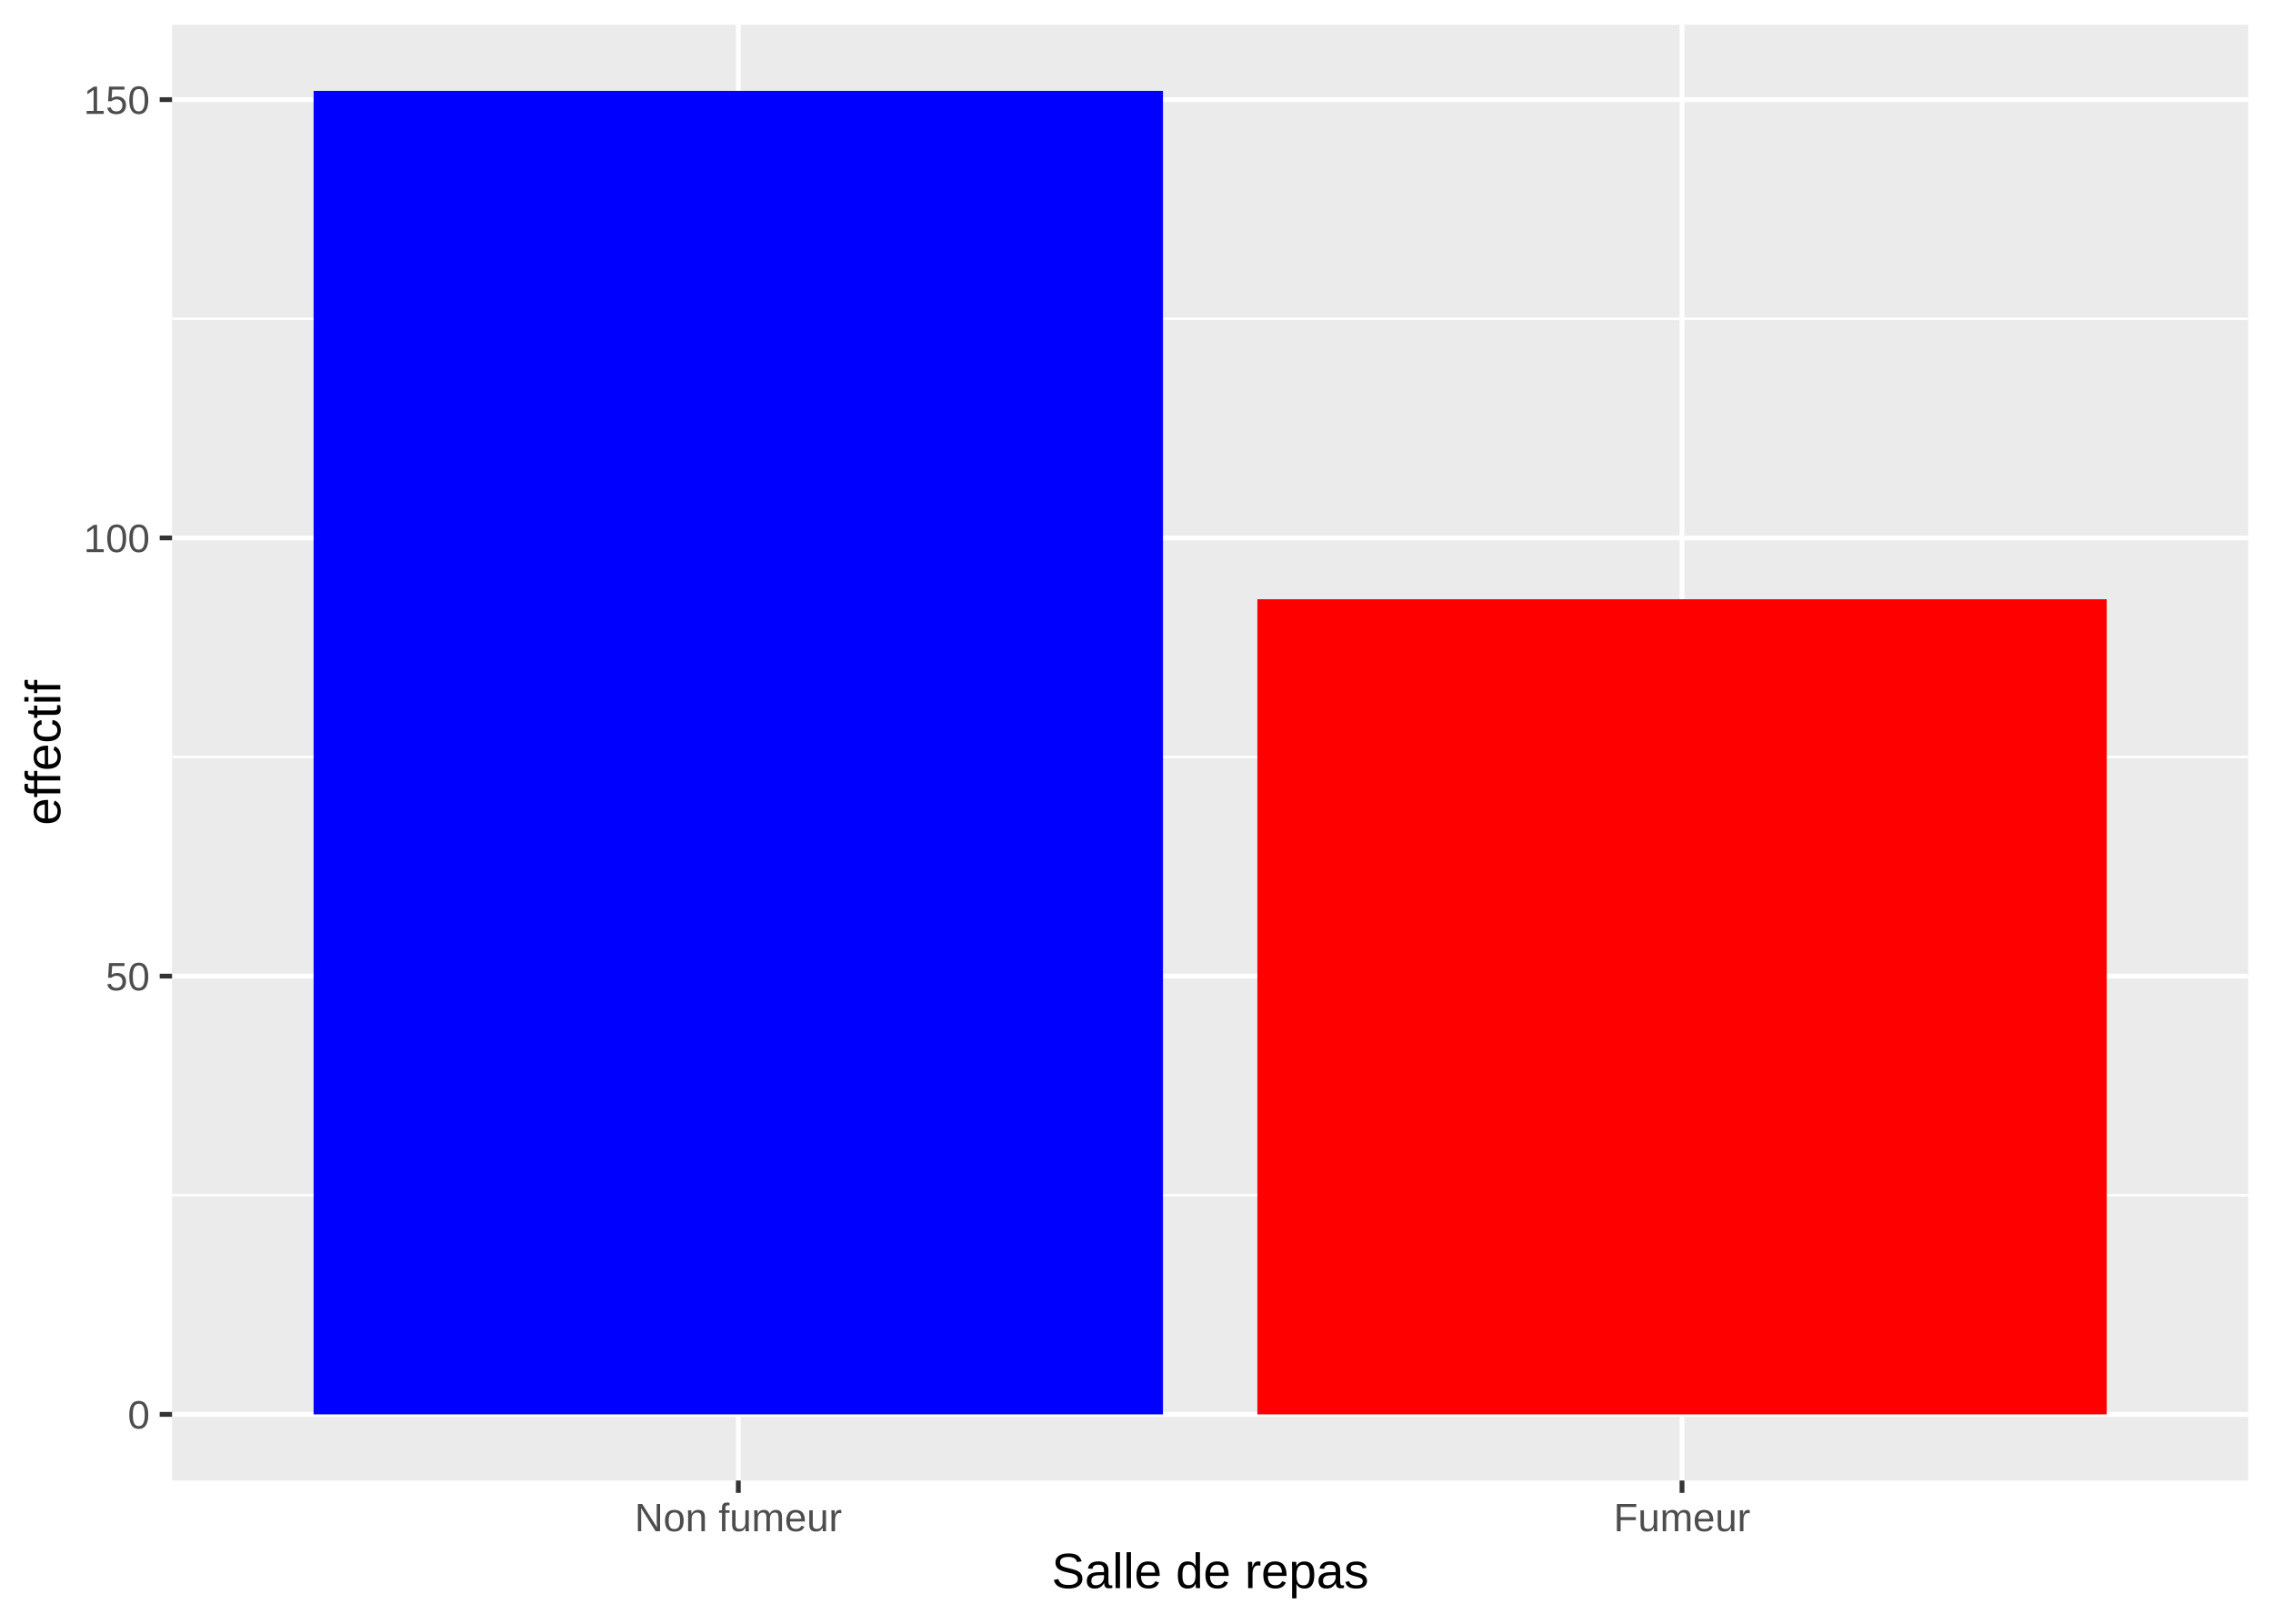
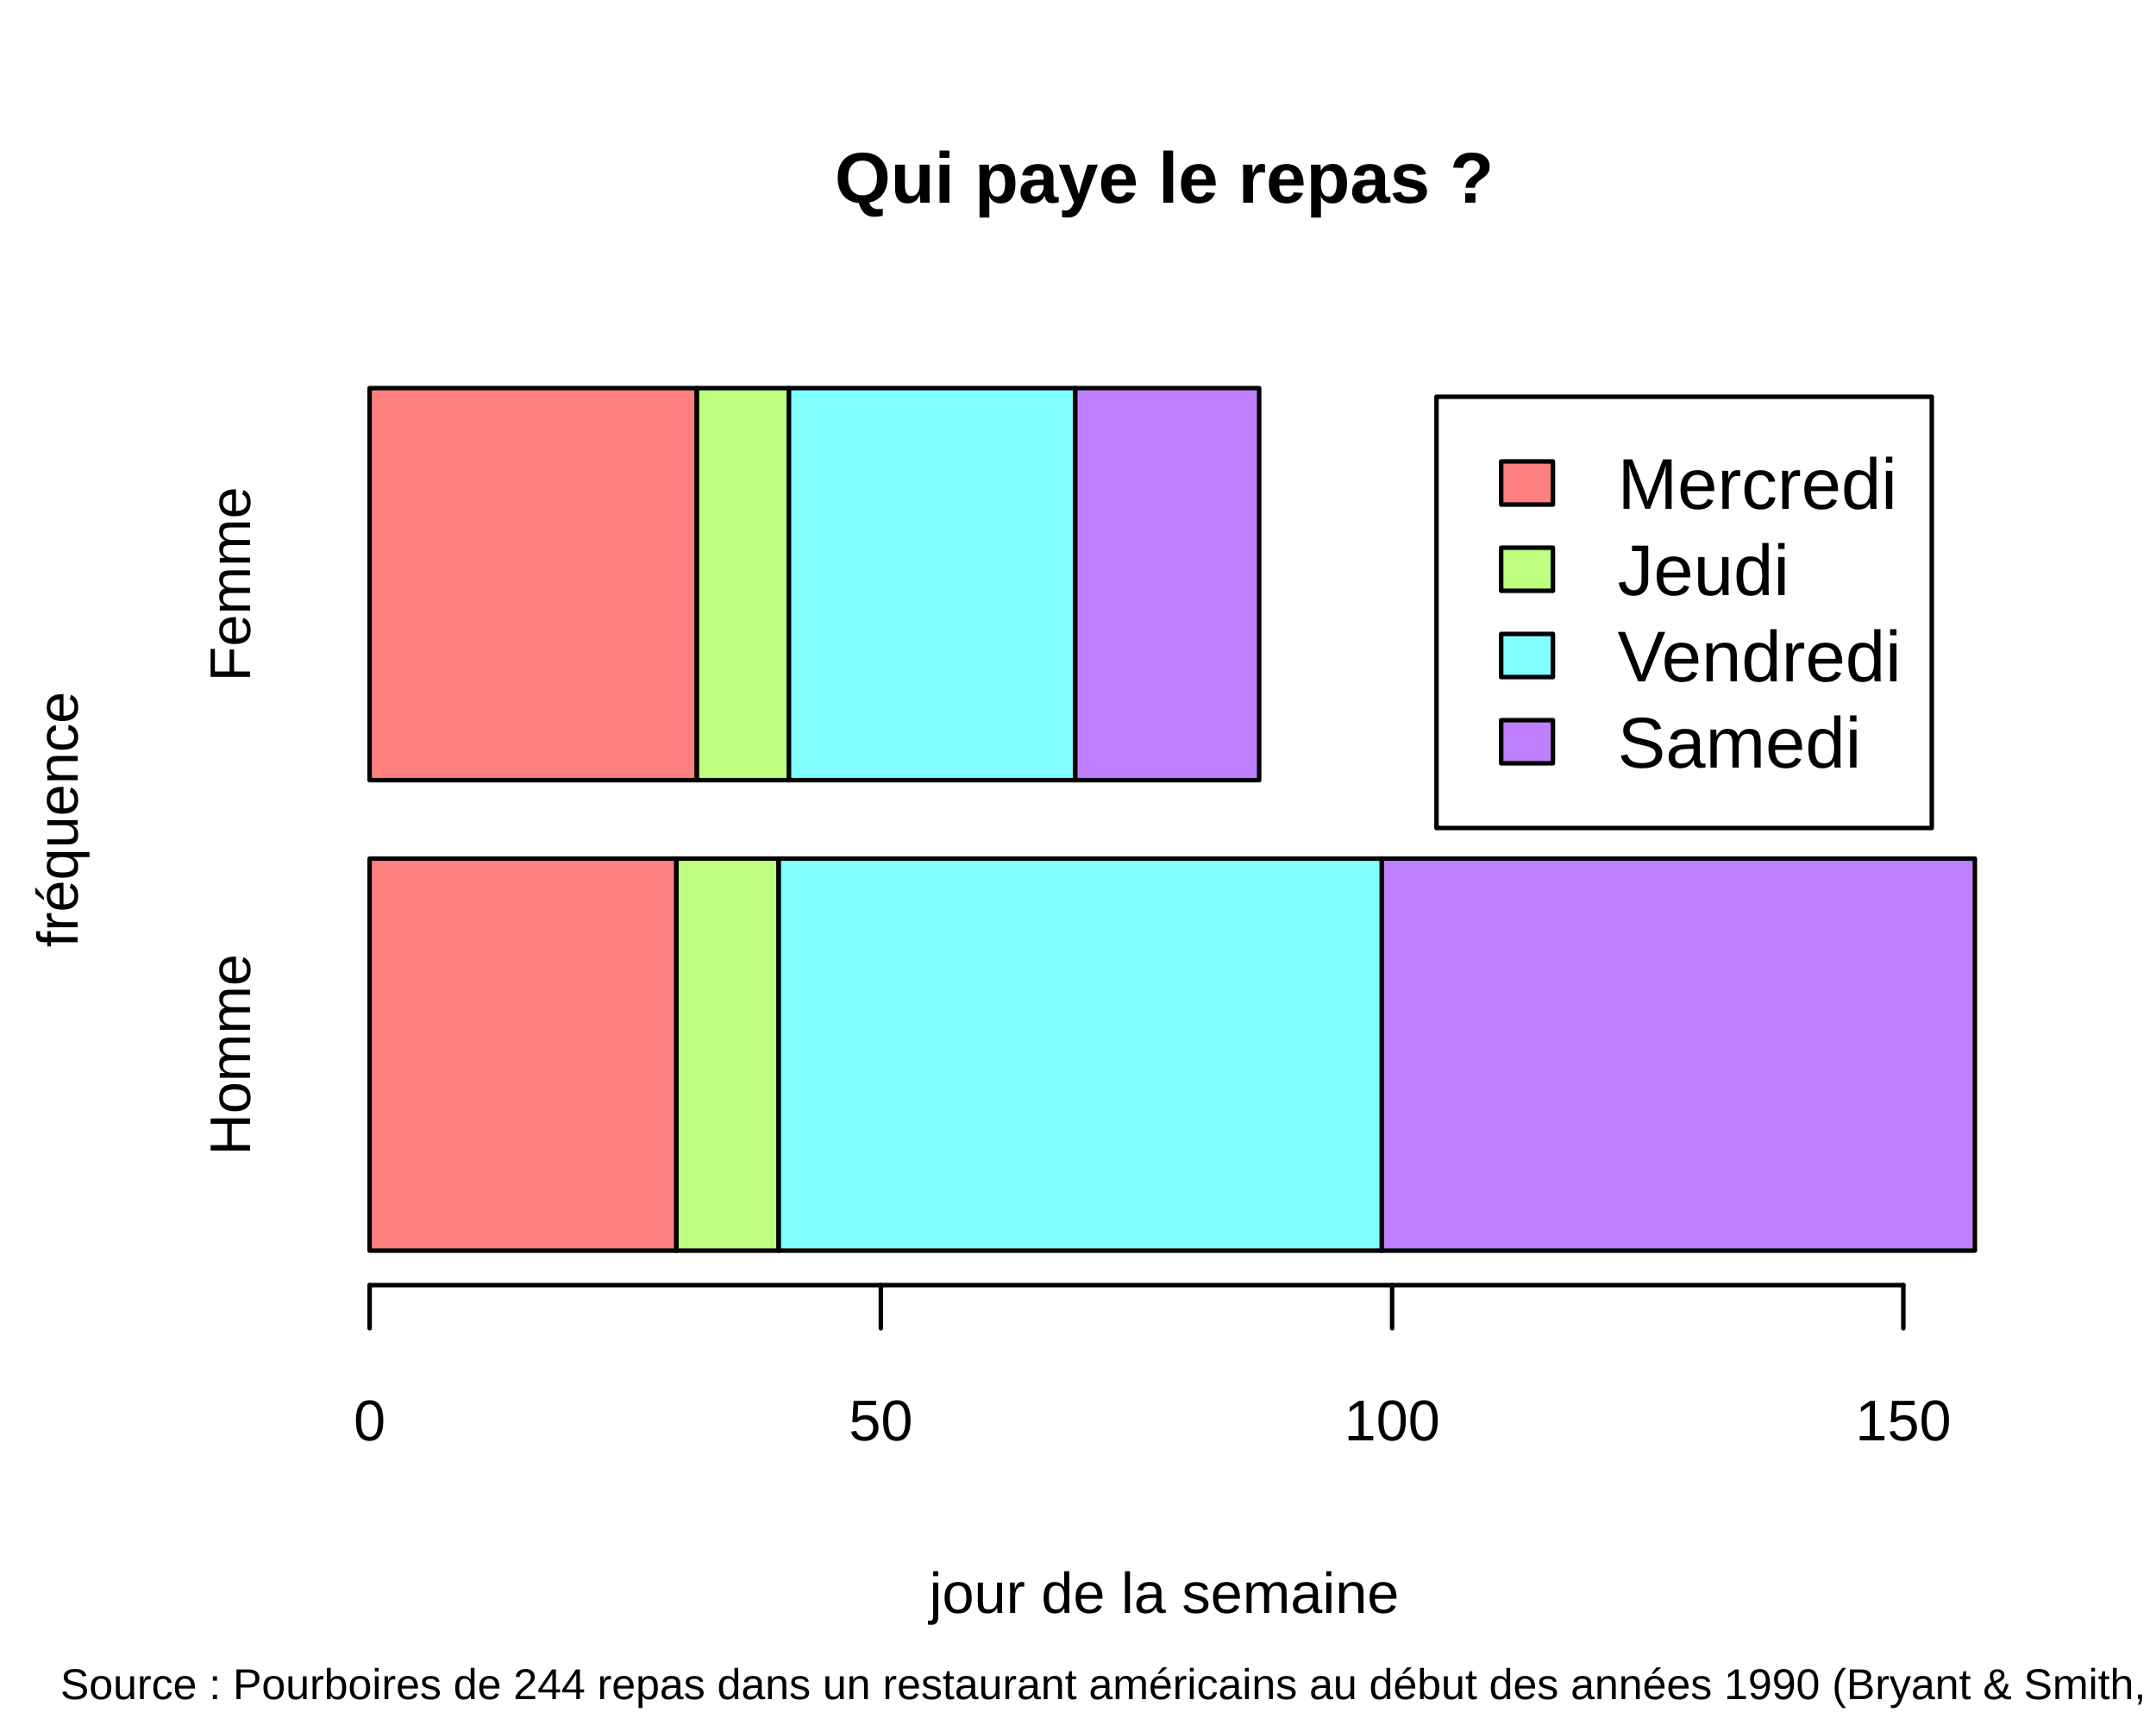
- <svg xmlns="http://www.w3.org/2000/svg" class="svglite" width="504.00pt" height="360.00pt" viewBox="0 0 504.00 360.00">
+ <svg xmlns="http://www.w3.org/2000/svg" class="svglite" width="360.00pt" height="288.00pt" viewBox="0 0 360.00 288.00">
  <defs>
    <style type="text/css">
    .svglite line, .svglite polyline, .svglite polygon, .svglite path, .svglite rect, .svglite circle {
      fill: none;
      stroke: #000000;
      stroke-linecap: round;
      stroke-linejoin: round;
      stroke-miterlimit: 10.00;
    }
  </style>
  </defs>
  <rect width="100%" height="100%" style="stroke: none; fill: #FFFFFF;" />
  <defs>
-     <clipPath id="cpMC4wMHw1MDQuMDB8MC4wMHwzNjAuMDA=">
-       <rect x="0.00" y="0.00" width="504.00" height="360.00" />
+     <clipPath id="cpMC4wMHwzNjAuMDB8MC4wMHwyODguMDA=">
+       <rect x="0.00" y="0.00" width="360.00" height="288.00" />
    </clipPath>
  </defs>
-   <g clip-path="url(#cpMC4wMHw1MDQuMDB8MC4wMHwzNjAuMDA=)">
-     <rect x="0.00" y="0.00" width="504.00" height="360.00" style="stroke-width: 1.07; stroke: #FFFFFF; fill: #FFFFFF;" />
-   </g>
-   <defs>
-     <clipPath id="cpMzguMTV8NDk4LjUyfDUuNDh8MzI4LjI1">
-       <rect x="38.15" y="5.48" width="460.37" height="322.77" />
-     </clipPath>
-   </defs>
-   <g clip-path="url(#cpMzguMTV8NDk4LjUyfDUuNDh8MzI4LjI1)">
-     <rect x="38.15" y="5.48" width="460.37" height="322.77" style="stroke-width: 1.07; stroke: none; fill: #EBEBEB;" />
-     <polyline points="38.15,265.00 498.52,265.00 " style="stroke-width: 0.53; stroke: #FFFFFF; stroke-linecap: butt;" />
-     <polyline points="38.15,167.84 498.52,167.84 " style="stroke-width: 0.53; stroke: #FFFFFF; stroke-linecap: butt;" />
-     <polyline points="38.15,70.68 498.52,70.68 " style="stroke-width: 0.53; stroke: #FFFFFF; stroke-linecap: butt;" />
-     <polyline points="38.15,313.58 498.52,313.58 " style="stroke-width: 1.07; stroke: #FFFFFF; stroke-linecap: butt;" />
-     <polyline points="38.15,216.42 498.52,216.42 " style="stroke-width: 1.07; stroke: #FFFFFF; stroke-linecap: butt;" />
-     <polyline points="38.15,119.26 498.52,119.26 " style="stroke-width: 1.07; stroke: #FFFFFF; stroke-linecap: butt;" />
-     <polyline points="38.15,22.09 498.52,22.09 " style="stroke-width: 1.07; stroke: #FFFFFF; stroke-linecap: butt;" />
-     <polyline points="163.71,328.25 163.71,5.48 " style="stroke-width: 1.07; stroke: #FFFFFF; stroke-linecap: butt;" />
-     <polyline points="372.96,328.25 372.96,5.48 " style="stroke-width: 1.07; stroke: #FFFFFF; stroke-linecap: butt;" />
-     <rect x="69.54" y="20.15" width="188.33" height="293.43" style="stroke-width: 1.07; stroke: none; stroke-linecap: square; stroke-linejoin: miter; fill: #0000FF;" />
-     <rect x="278.80" y="132.86" width="188.33" height="180.72" style="stroke-width: 1.07; stroke: none; stroke-linecap: square; stroke-linejoin: miter; fill: #FF0000;" />
-   </g>
-   <g clip-path="url(#cpMC4wMHw1MDQuMDB8MC4wMHwzNjAuMDA=)">
-     <text x="33.22" y="316.73" text-anchor="end" style="font-size: 8.80px; fill: #4D4D4D; font-family: Arial;" textLength="4.90px" lengthAdjust="spacingAndGlyphs">0</text>
-     <text x="33.22" y="219.57" text-anchor="end" style="font-size: 8.80px; fill: #4D4D4D; font-family: Arial;" textLength="9.79px" lengthAdjust="spacingAndGlyphs">50</text>
-     <text x="33.22" y="122.41" text-anchor="end" style="font-size: 8.80px; fill: #4D4D4D; font-family: Arial;" textLength="14.69px" lengthAdjust="spacingAndGlyphs">100</text>
-     <text x="33.22" y="25.25" text-anchor="end" style="font-size: 8.80px; fill: #4D4D4D; font-family: Arial;" textLength="14.69px" lengthAdjust="spacingAndGlyphs">150</text>
-     <polyline points="35.41,313.58 38.15,313.58 " style="stroke-width: 1.07; stroke: #333333; stroke-linecap: butt;" />
-     <polyline points="35.41,216.42 38.15,216.42 " style="stroke-width: 1.07; stroke: #333333; stroke-linecap: butt;" />
-     <polyline points="35.41,119.26 38.15,119.26 " style="stroke-width: 1.07; stroke: #333333; stroke-linecap: butt;" />
-     <polyline points="35.41,22.09 38.15,22.09 " style="stroke-width: 1.07; stroke: #333333; stroke-linecap: butt;" />
-     <polyline points="163.71,330.99 163.71,328.25 " style="stroke-width: 1.07; stroke: #333333; stroke-linecap: butt;" />
-     <polyline points="372.96,330.99 372.96,328.25 " style="stroke-width: 1.07; stroke: #333333; stroke-linecap: butt;" />
-     <text x="163.71" y="339.49" text-anchor="middle" style="font-size: 8.80px; fill: #4D4D4D; font-family: Arial;" textLength="45.97px" lengthAdjust="spacingAndGlyphs">Non fumeur</text>
-     <text x="372.96" y="339.49" text-anchor="middle" style="font-size: 8.80px; fill: #4D4D4D; font-family: Arial;" textLength="30.32px" lengthAdjust="spacingAndGlyphs">Fumeur</text>
-     <text x="268.34" y="352.10" text-anchor="middle" style="font-size: 11.00px; font-family: Arial;" textLength="70.33px" lengthAdjust="spacingAndGlyphs">Salle de repas</text>
-     <text transform="translate(13.37,166.87) rotate(-90)" text-anchor="middle" style="font-size: 11.00px; font-family: Arial;" textLength="32.39px" lengthAdjust="spacingAndGlyphs">effectif</text>
+   <g clip-path="url(#cpMC4wMHwzNjAuMDB8MC4wMHwyODguMDA=)">
+     <rect x="61.72" y="143.35" width="51.22" height="65.45" style="stroke-width: 0.75; fill: #FF0000; fill-opacity: 0.50;" />
+     <rect x="112.94" y="143.35" width="17.07" height="65.45" style="stroke-width: 0.75; fill: #80FF00; fill-opacity: 0.50;" />
+     <rect x="130.01" y="143.35" width="100.73" height="65.45" style="stroke-width: 0.75; fill: #00FFFF; fill-opacity: 0.50;" />
+     <rect x="230.74" y="143.35" width="99.02" height="65.45" style="stroke-width: 0.75; fill: #8000FF; fill-opacity: 0.50;" />
+     <rect x="61.72" y="64.80" width="54.63" height="65.45" style="stroke-width: 0.75; fill: #FF0000; fill-opacity: 0.50;" />
+     <rect x="116.35" y="64.80" width="15.37" height="65.45" style="stroke-width: 0.75; fill: #80FF00; fill-opacity: 0.50;" />
+     <rect x="131.72" y="64.80" width="47.80" height="65.45" style="stroke-width: 0.75; fill: #00FFFF; fill-opacity: 0.50;" />
+     <rect x="179.52" y="64.80" width="30.73" height="65.45" style="stroke-width: 0.75; fill: #8000FF; fill-opacity: 0.50;" />
+     <text transform="translate(41.76,176.07) rotate(-90)" text-anchor="middle" style="font-size: 9.60px; font-family: Arial;" textLength="33.58px" lengthAdjust="spacingAndGlyphs">Homme</text>
+     <text transform="translate(41.76,97.53) rotate(-90)" text-anchor="middle" style="font-size: 9.60px; font-family: Arial;" textLength="32.52px" lengthAdjust="spacingAndGlyphs">Femme</text>
+     <rect x="239.86" y="66.24" width="82.70" height="72.00" style="stroke-width: 0.75;" />
+     <rect x="250.66" y="77.04" width="8.64" height="7.20" style="stroke-width: 0.75; fill: #FF0000; fill-opacity: 0.50;" />
+     <rect x="250.66" y="91.44" width="8.64" height="7.20" style="stroke-width: 0.75; fill: #80FF00; fill-opacity: 0.50;" />
+     <rect x="250.66" y="105.84" width="8.64" height="7.20" style="stroke-width: 0.75; fill: #00FFFF; fill-opacity: 0.50;" />
+     <rect x="250.66" y="120.24" width="8.64" height="7.20" style="stroke-width: 0.75; fill: #8000FF; fill-opacity: 0.50;" />
+     <text x="270.10" y="84.95" style="font-size: 12.00px; font-family: Arial;" textLength="46.67px" lengthAdjust="spacingAndGlyphs">Mercredi</text>
+     <text x="270.10" y="99.35" style="font-size: 12.00px; font-family: Arial;" textLength="28.68px" lengthAdjust="spacingAndGlyphs">Jeudi</text>
+     <text x="270.10" y="113.75" style="font-size: 12.00px; font-family: Arial;" textLength="48.04px" lengthAdjust="spacingAndGlyphs">Vendredi</text>
+     <text x="270.10" y="128.15" style="font-size: 12.00px; font-family: Arial;" textLength="40.69px" lengthAdjust="spacingAndGlyphs">Samedi</text>
+     <text x="194.40" y="33.84" text-anchor="middle" style="font-size: 12.00px; font-weight: bold; font-family: Arial;" textLength="110.04px" lengthAdjust="spacingAndGlyphs">Qui paye le repas ?</text>
+     <text x="194.40" y="283.68" text-anchor="middle" style="font-size: 7.20px; font-family: Arial;" textLength="367.83px" lengthAdjust="spacingAndGlyphs">Source : Pourboires de 244 repas dans un restaurant américains au début des années 1990 (Bryant &amp; Smith, 1995)</text>
+     <text x="194.40" y="269.28" text-anchor="middle" style="font-size: 9.60px; font-family: Arial;" textLength="78.39px" lengthAdjust="spacingAndGlyphs">jour de la semaine</text>
+     <text transform="translate(12.96,136.80) rotate(-90)" text-anchor="middle" style="font-size: 9.60px; font-family: Arial;" textLength="42.67px" lengthAdjust="spacingAndGlyphs">fréquence</text>
+     <line x1="61.72" y1="214.56" x2="317.81" y2="214.56" style="stroke-width: 0.75;" />
+     <line x1="61.72" y1="214.56" x2="61.72" y2="221.76" style="stroke-width: 0.75;" />
+     <line x1="147.08" y1="214.56" x2="147.08" y2="221.76" style="stroke-width: 0.75;" />
+     <line x1="232.45" y1="214.56" x2="232.45" y2="221.76" style="stroke-width: 0.75;" />
+     <line x1="317.81" y1="214.56" x2="317.81" y2="221.76" style="stroke-width: 0.75;" />
+     <text x="61.72" y="240.48" text-anchor="middle" style="font-size: 9.60px; font-family: Arial;" textLength="5.34px" lengthAdjust="spacingAndGlyphs">0</text>
+     <text x="147.08" y="240.48" text-anchor="middle" style="font-size: 9.60px; font-family: Arial;" textLength="10.67px" lengthAdjust="spacingAndGlyphs">50</text>
+     <text x="232.45" y="240.48" text-anchor="middle" style="font-size: 9.60px; font-family: Arial;" textLength="16.01px" lengthAdjust="spacingAndGlyphs">100</text>
+     <text x="317.81" y="240.48" text-anchor="middle" style="font-size: 9.60px; font-family: Arial;" textLength="16.01px" lengthAdjust="spacingAndGlyphs">150</text>
  </g>
</svg>
